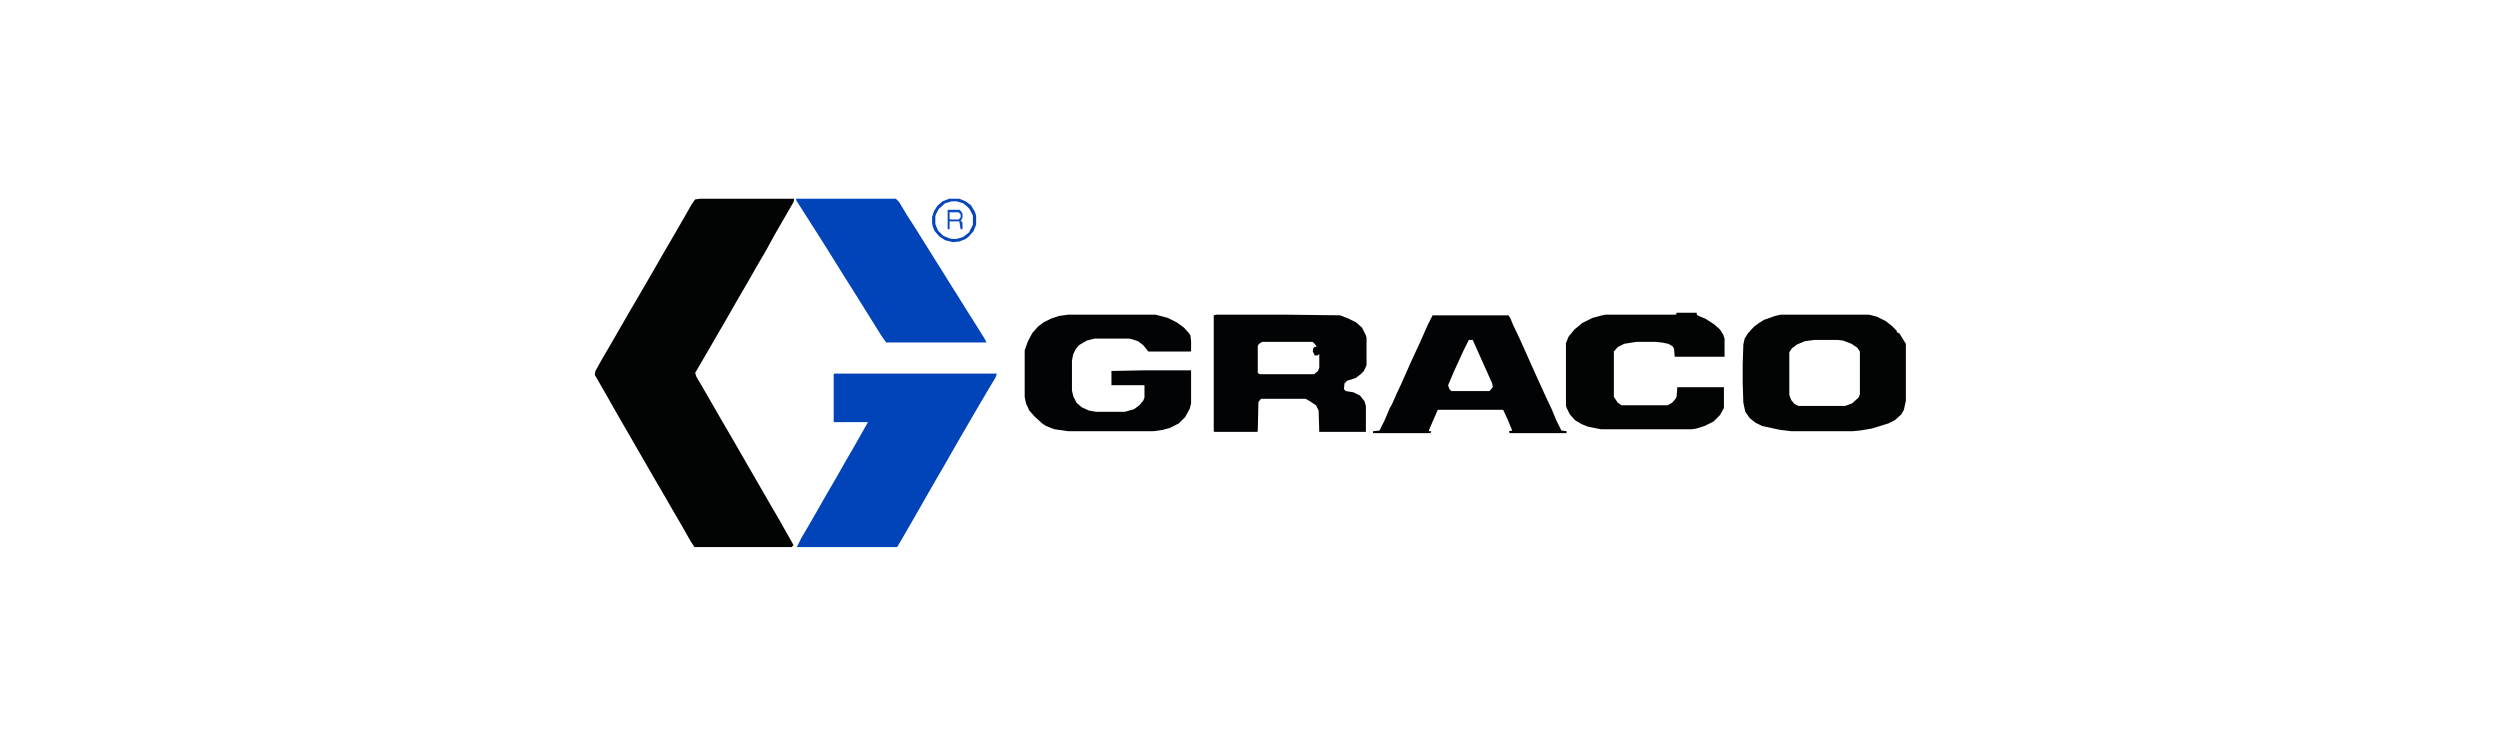
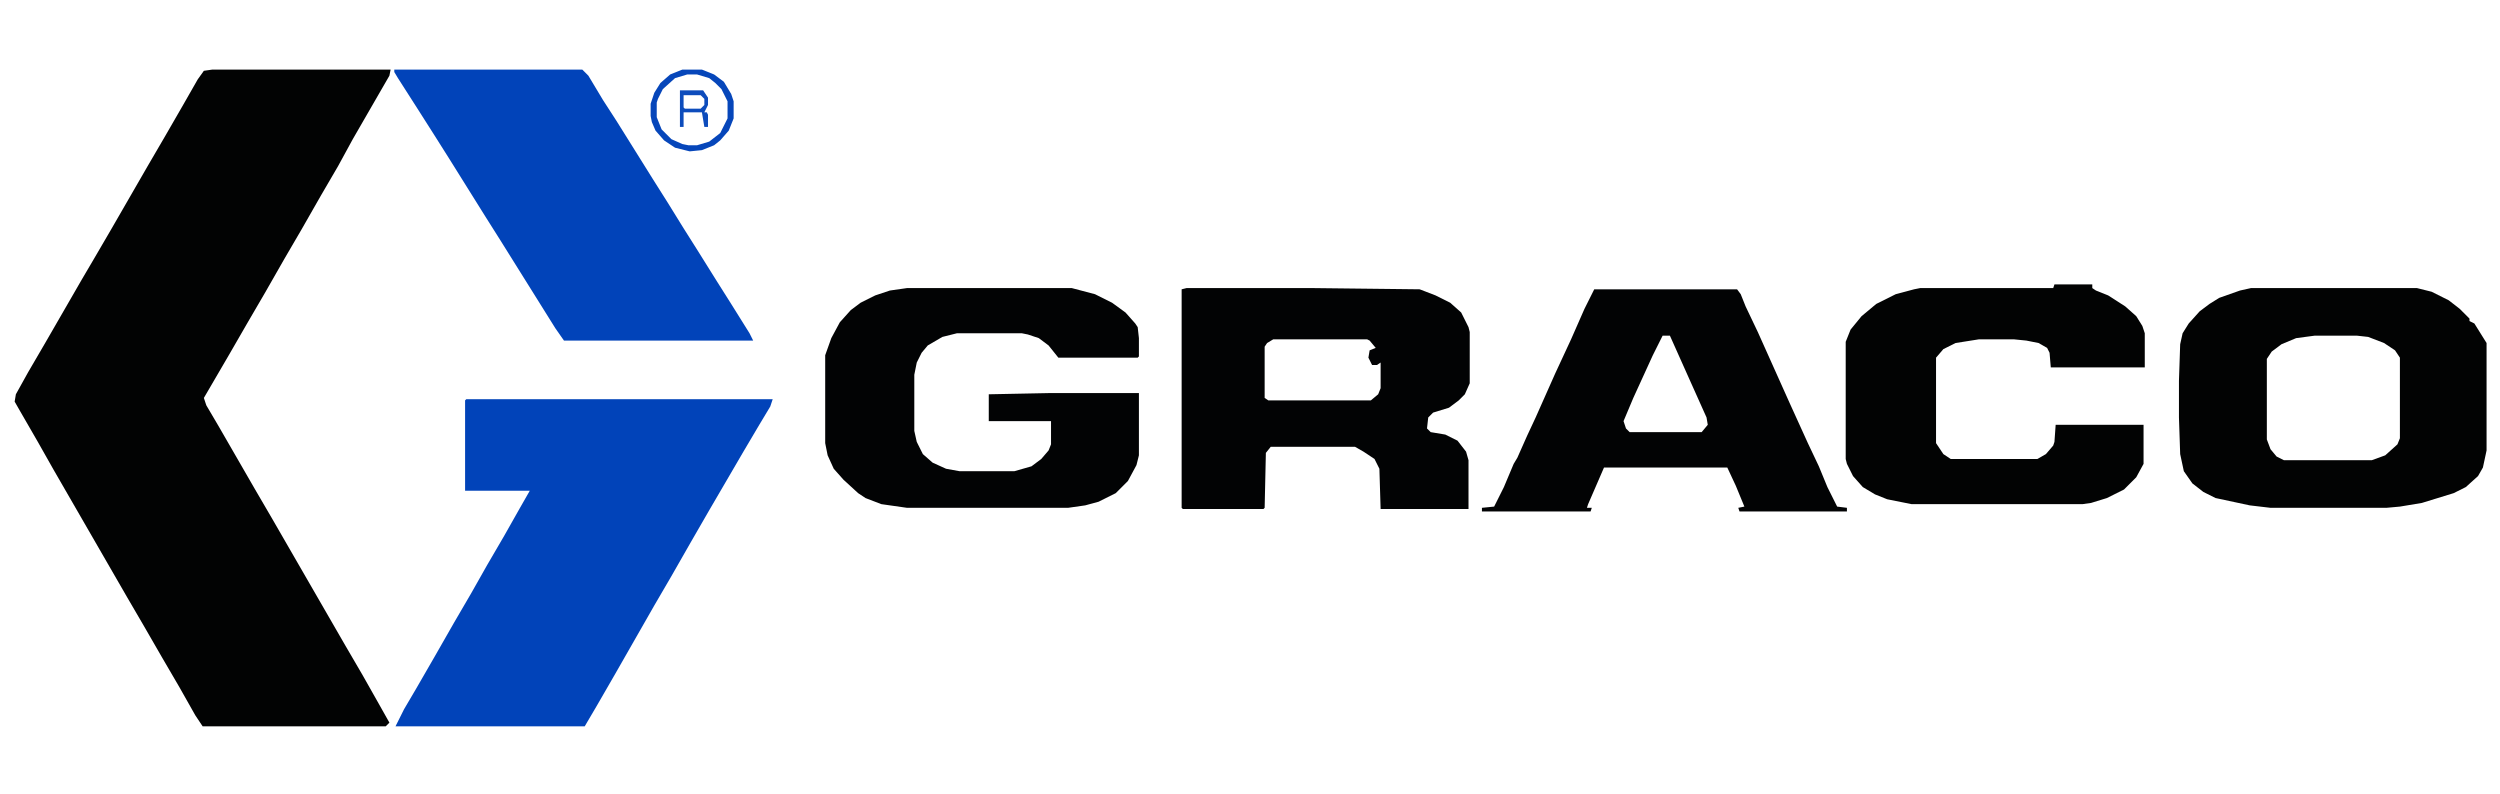
- <svg xmlns="http://www.w3.org/2000/svg" version="1.1" viewBox="0 0 2048 1152" width="2048" height="611" preserveAspectRatio="xMidYMid meet">
+ <svg xmlns="http://www.w3.org/2000/svg" version="1.1" viewBox="0 250 2048 650" width="2048" height="650" preserveAspectRatio="xMidYMid meet">
  <path transform="translate(174,307)" d="m0 0h146l-1 5-30 52-12 22-14 24-16 28-14 24-16 28-14 24-15 26-21 36 2 6 10 17 30 52 14 24 60 104 14 24 13 23 9 16-3 3h-150l-6-9-13-23-14-24-15-26-14-24-60-104-13-23-15-26-4-7 1-6 10-18 14-24 30-52 10-17 14-24 30-52 14-24 15-26 12-21 5-7z" fill="#020303" />
  <path transform="translate(382,577)" d="m0 0h251l-2 6-9 15-13 22-28 48-15 26-16 28-14 24-32 56-15 26-10 17h-155l7-14 10-17 15-26 16-28 14-24 13-23 14-24 13-23 8-14h-53v-74z" fill="#0143B9" />
  <path transform="translate(323,307)" d="m0 0h154l5 5 12 20 11 17 30 48 12 19 13 21 12 19 15 24 12 19 15 24 3 6h-155l-7-10-45-72-12-19-30-48-12-19-14-22-16-25-3-5z" fill="#0143B9" />
  <path transform="translate(972,486)" d="m0 0h104l87 1 13 5 12 6 9 8 6 12 1 4v42l-4 9-5 5-8 6-13 4-4 4-1 9 3 3 12 2 10 5 7 9 2 7v40h-72l-1-33-4-8-9-6-7-4h-69l-4 5-1 45-1 1h-66l-1-1v-179zm71 42-5 3-2 3v42l3 2h84l6-5 2-5v-21l-3 2h-4l-3-6 1-6 5-2-5-6-2-1z" fill="#020304" />
  <path transform="translate(1844,486)" d="m0 0h136l12 3 14 7 9 7 8 8v2l4 2 10 16v88l-3 14-4 7-10 9-10 5-26 8-18 3-11 1h-95l-17-2-28-6-10-5-9-7-7-10-3-14-1-30v-30l1-30 2-9 5-8 9-10 8-6 8-5 17-6zm52 39-15 2-12 5-8 6-4 6v66l3 8 5 6 6 3h72l11-4 10-9 2-5v-66l-4-6-9-6-13-5-9-1z" fill="#020303" />
  <path transform="translate(743,486)" d="m0 0h135l19 5 14 7 11 8 8 9 2 3 1 9v15l-1 1h-65l-8-10-8-6-9-3-5-1h-53l-12 3-12 7-5 6-4 8-2 10v46l2 9 5 10 8 7 11 5 11 2h45l14-4 8-6 6-7 2-5v-19h-51v-22l50-1h73v51l-2 8-7 13-10 10-14 7-11 3-14 2h-132l-21-3-13-5-6-4-12-11-8-9-5-11-2-10v-72l5-14 7-13 9-10 8-6 12-6 12-4z" fill="#020304" />
  <path transform="translate(1306,487)" d="m0 0h117l3 4 4 10 10 21 26 58 15 33 9 19 7 17 8 16 8 1v3h-88l-1-3 5-1-7-17-7-15h-101l-13 30-1 3h4l-1 3h-89v-3l10-1 8-16 8-19 3-5 8-18 7-15 16-36 13-28 11-25zm56 38-8 16-16 35-8 19 2 6 3 3h59l5-6-1-6-13-29-17-38z" fill="#020304" />
  <path transform="translate(1683,483)" d="m0 0h31v3l3 2 10 4 14 9 9 8 5 8 2 6v28h-77l-1-12-2-4-7-4-10-2-10-1h-29l-19 3-10 5-6 7v70l6 9 6 4h71l7-4 6-7 1-3 1-14h72v32l-6 11-10 10-14 7-13 4-7 1h-140l-20-4-10-4-10-6-8-9-5-10-1-4v-96l4-10 9-11 12-10 16-8 15-4 5-1h109z" fill="#020303" />
  <path transform="translate(559,307)" d="m0 0h16l10 4 8 6 6 10 2 6v14l-4 10-7 8-5 4-10 4-10 1-12-3-9-6-7-8-3-7-1-5v-10l3-9 5-8 8-7zm4 4-10 3-10 9-4 8-1 3v12l4 10 8 8 9 4 5 1h7l10-3 9-7 6-12v-14l-5-10-5-5-5-4-10-3z" fill="#0646BA" />
  <path transform="translate(557,324)" d="m0 0h19l4 6v6l-3 6h2l1 2v10h-3l-2-12h-15v12h-3zm3 4v10l1 1h13l3-3v-5l-3-3z" fill="#0D4CBC" />
  <path transform="translate(1224,665)" d="m0 0h76l4 1-1 3h-89v-3z" fill="none" />
  <path transform="translate(1429,665)" d="m0 0h76l8 1v3h-88l-1-3z" fill="none" />
  <path transform="translate(1123,535)" d="m0 0 5 1 2 3v9l-2 2-5-1-3-6 1-6z" fill="none" />
  <path transform="translate(1683,483)" d="m0 0h31v3l-5 1-27-1z" fill="none" />
</svg>
